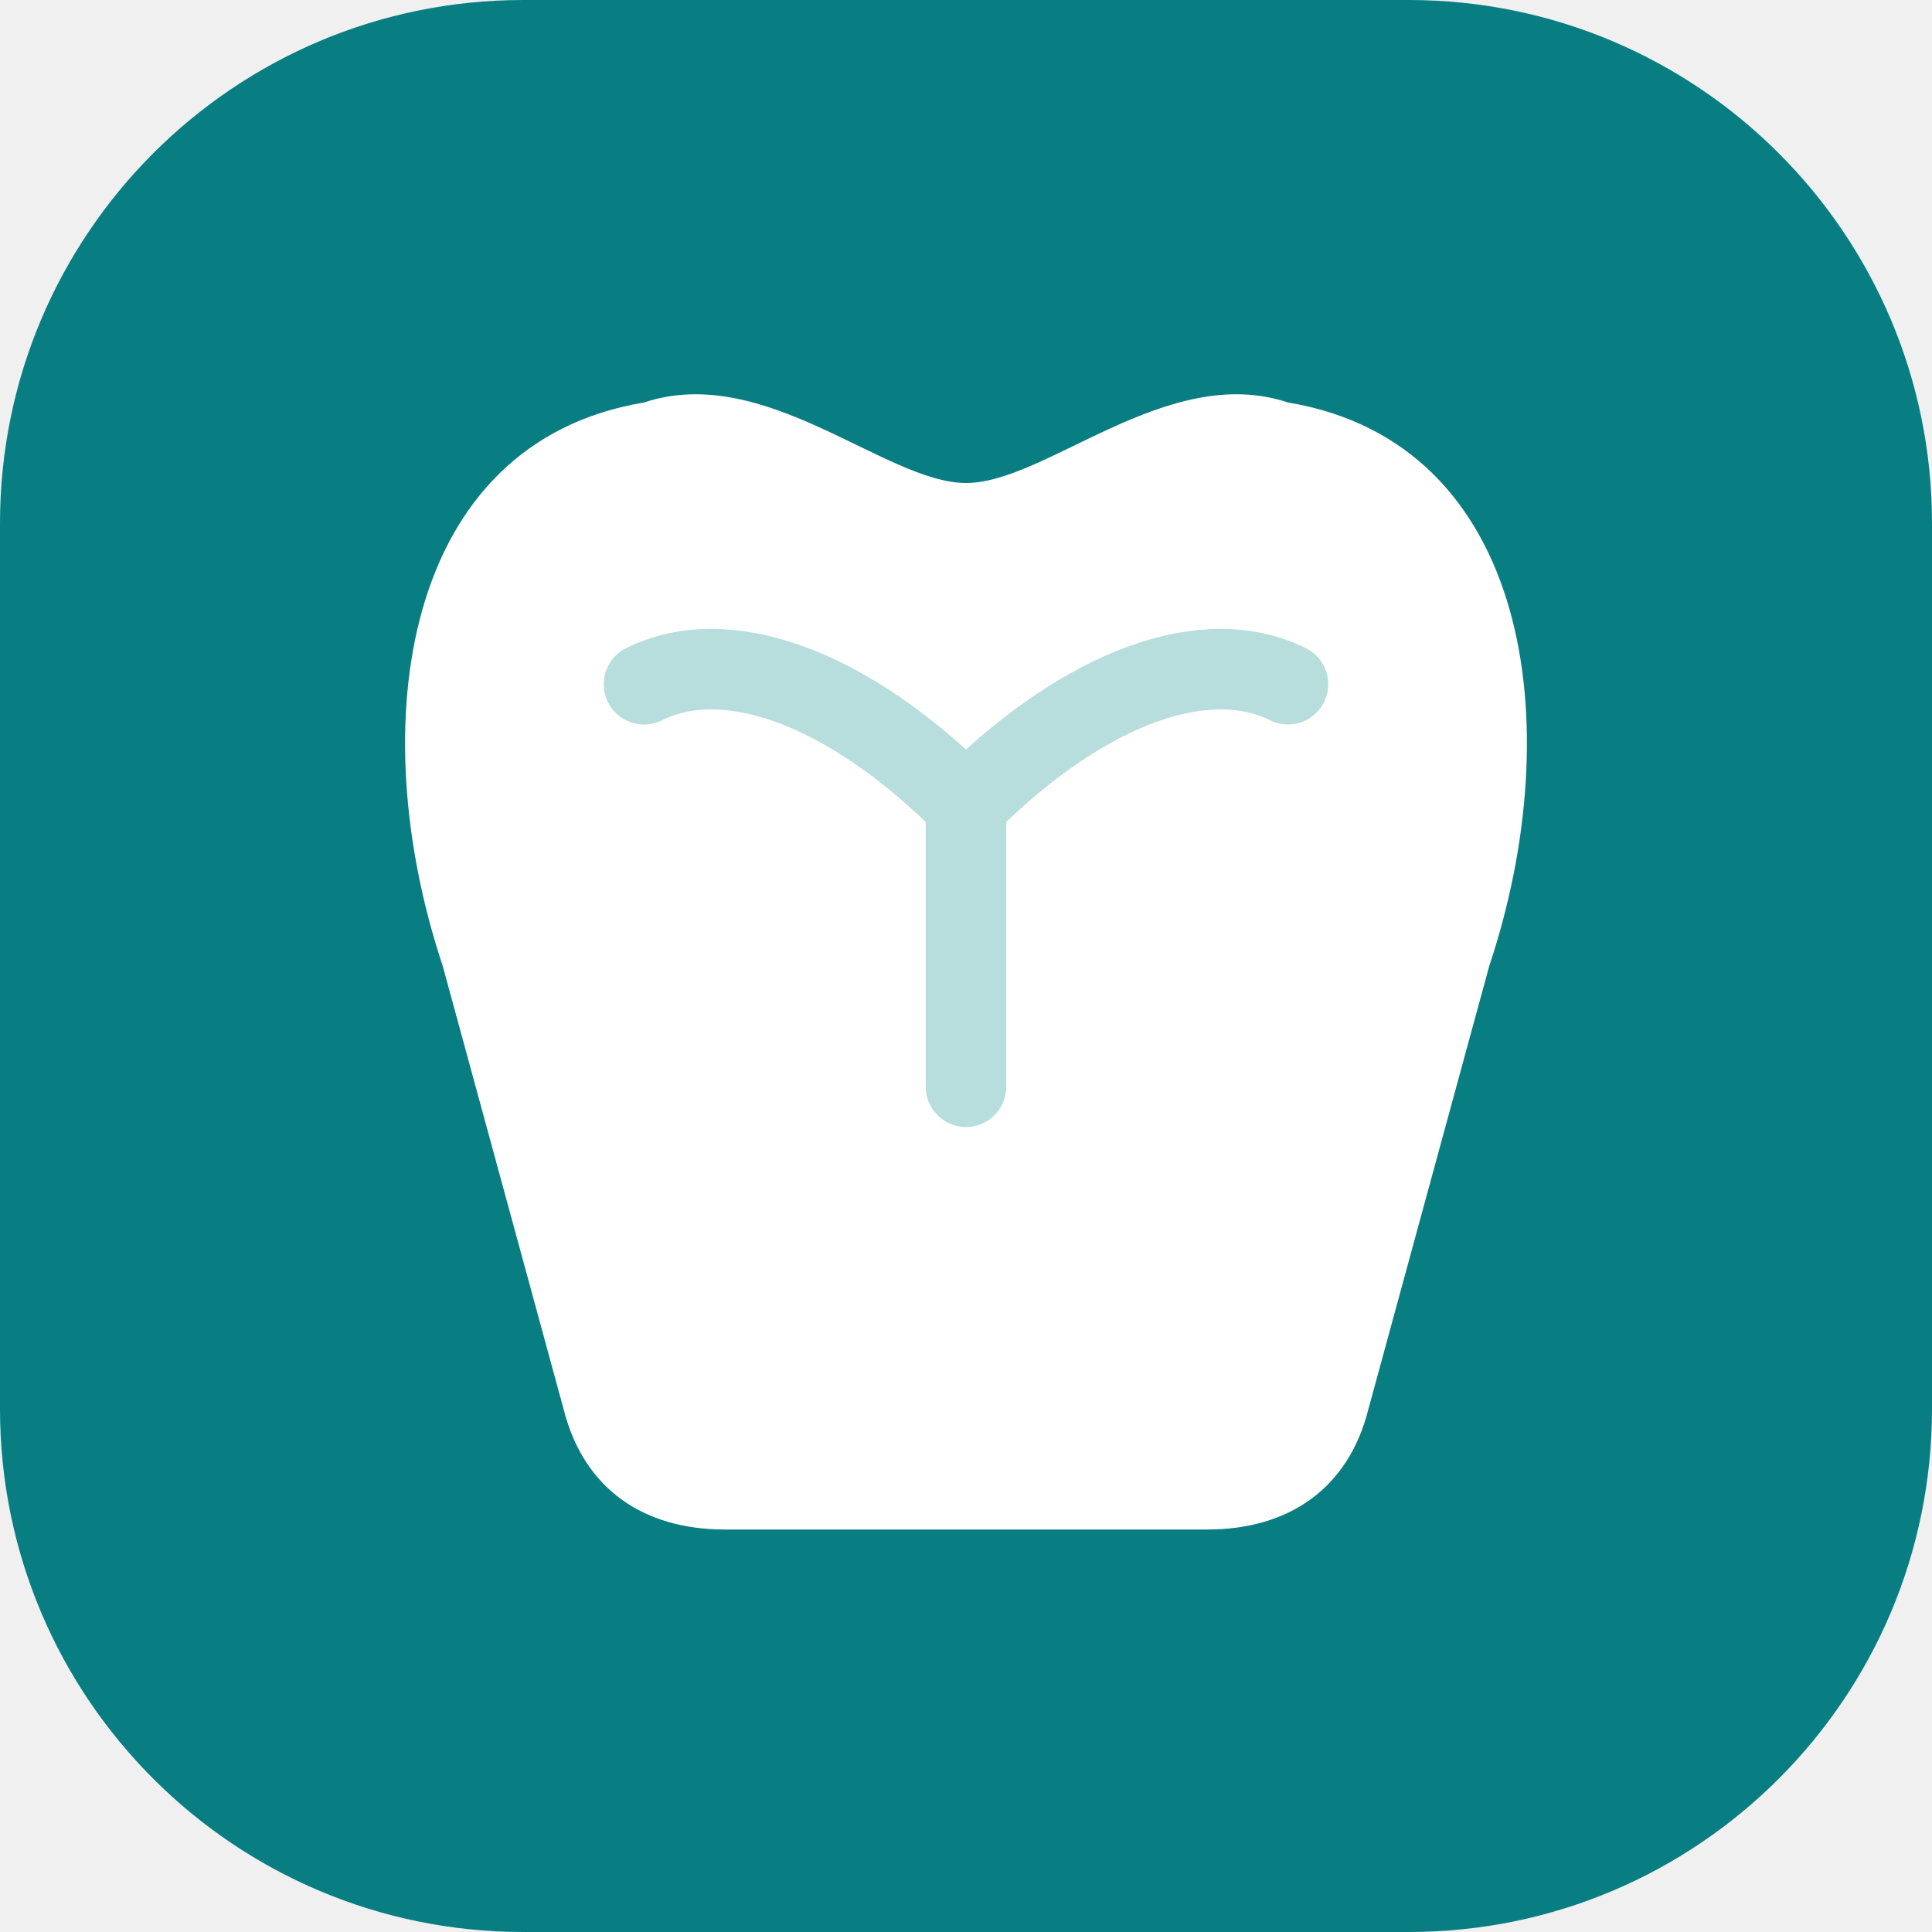
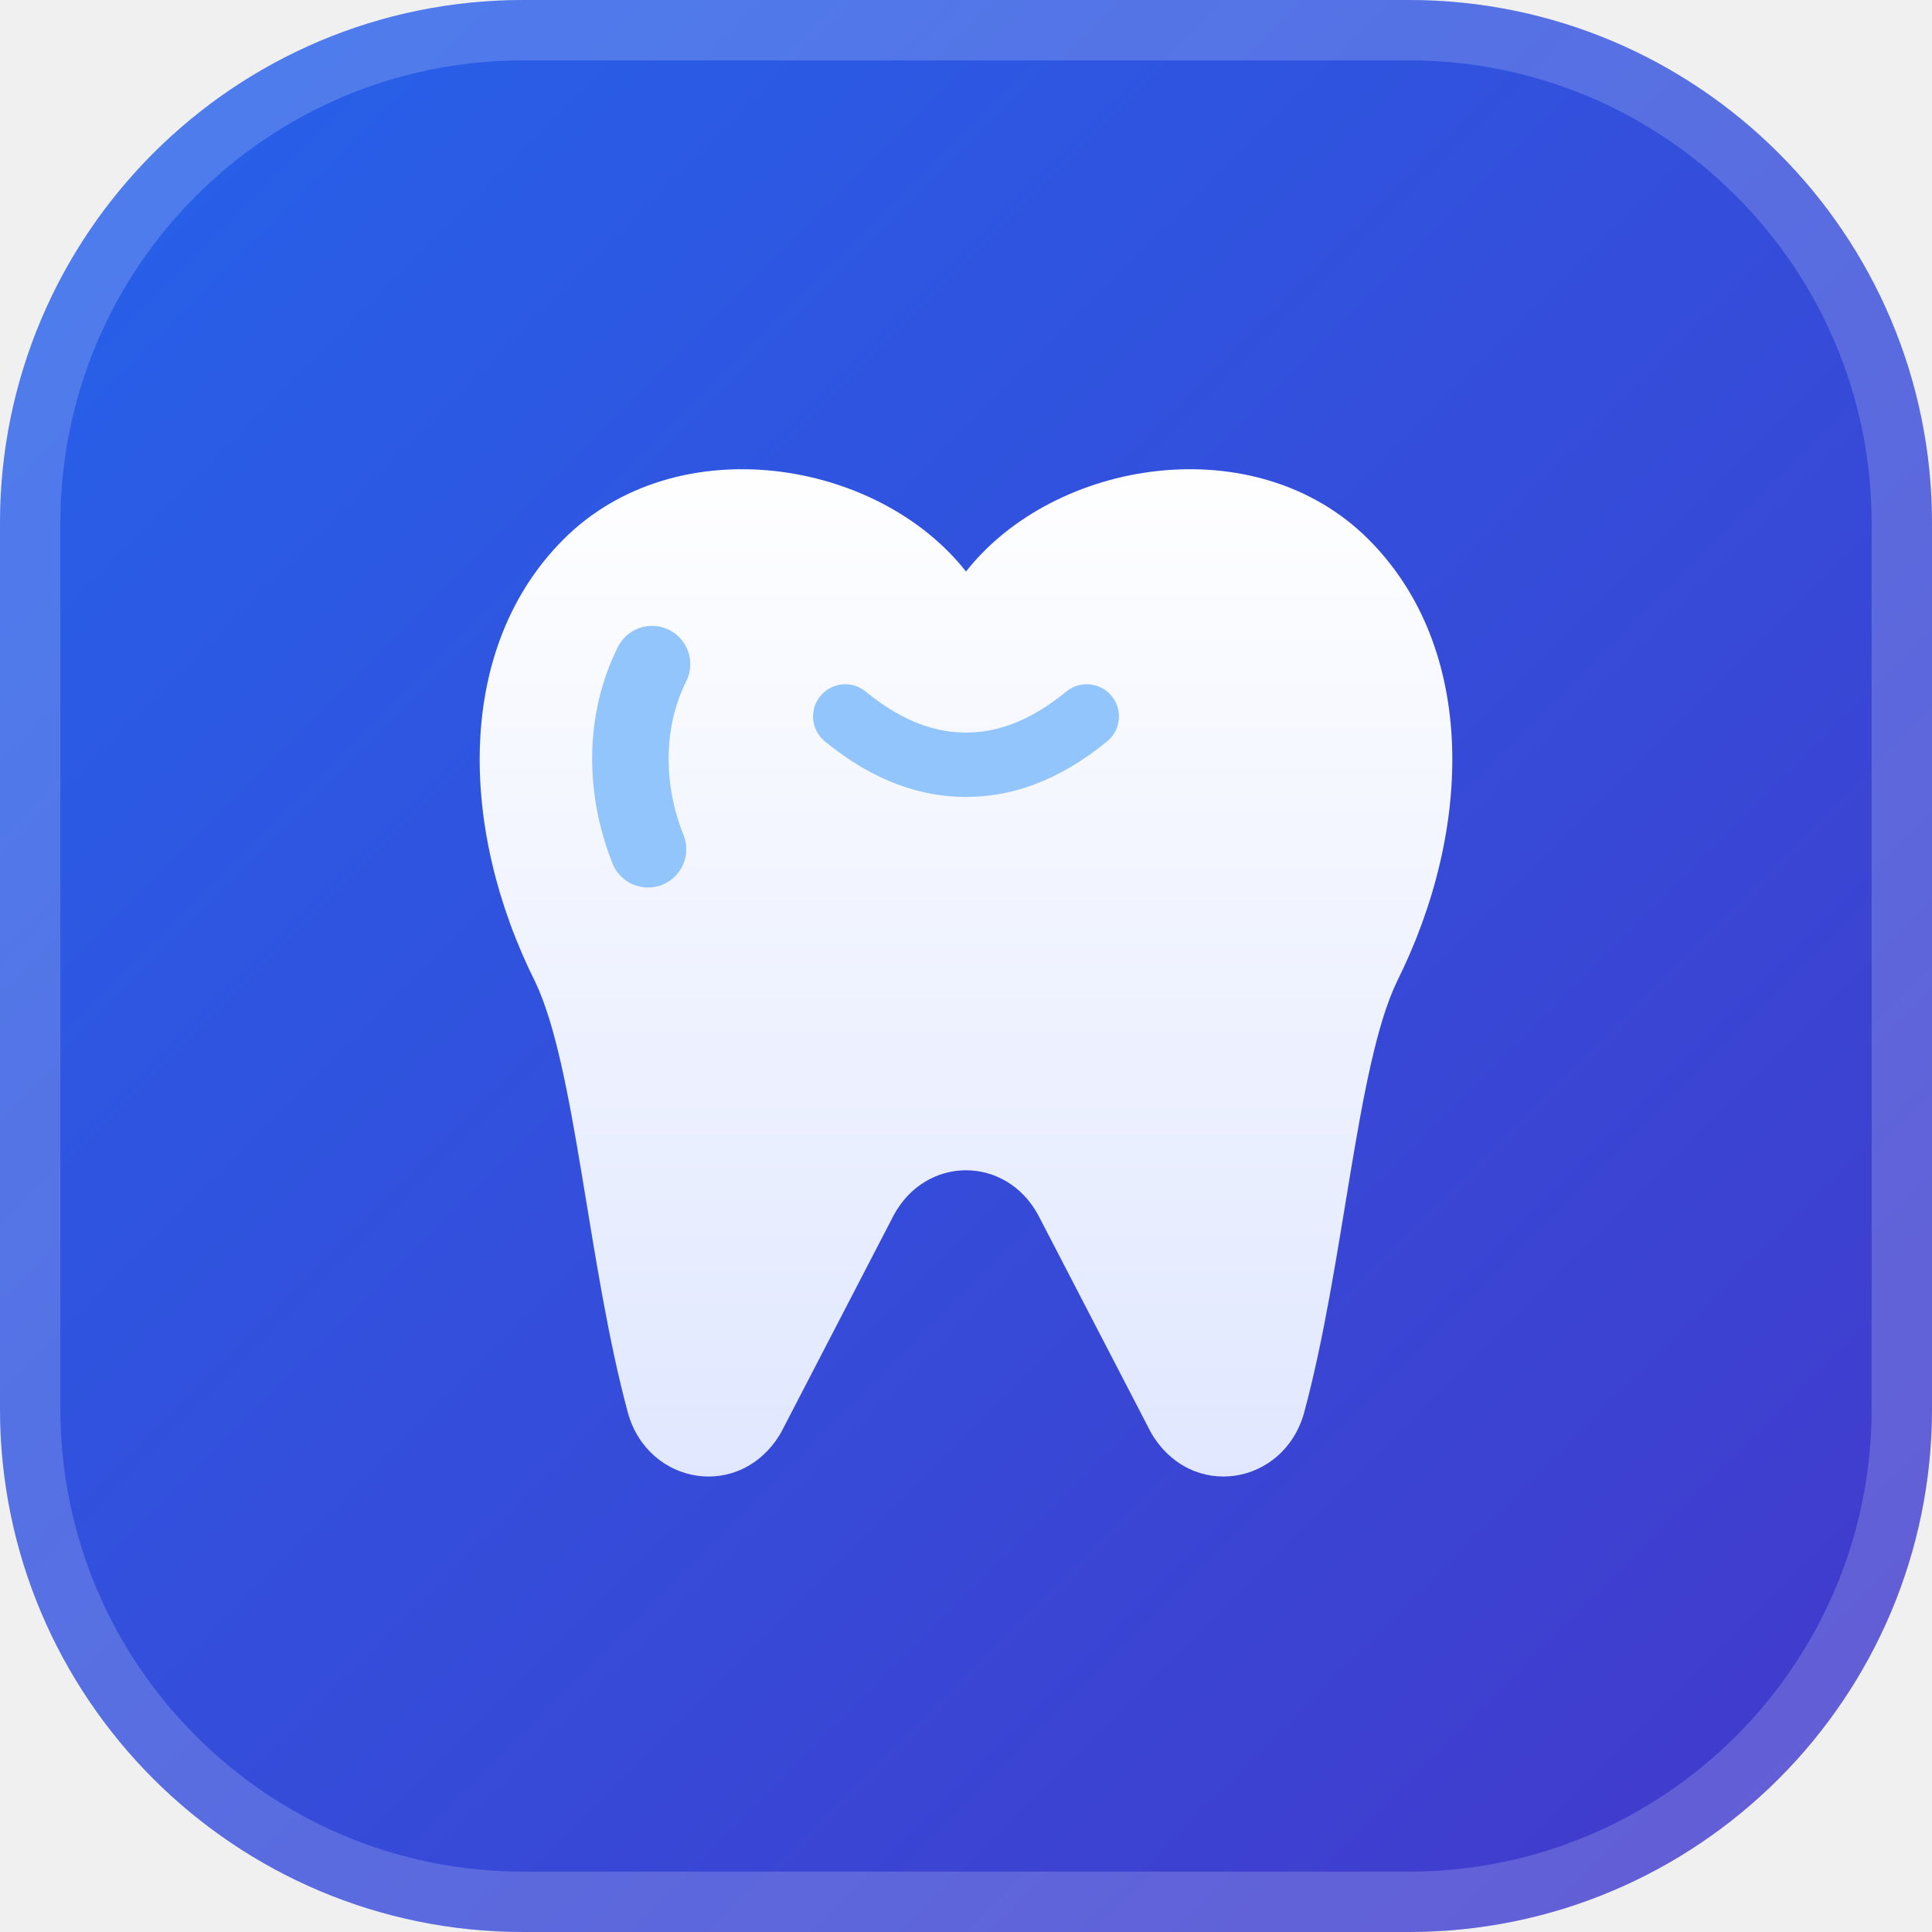
<svg xmlns="http://www.w3.org/2000/svg" viewBox="0 0 48 48">
-   <rect width="48" height="48" rx="13" fill="#087e82" />
-   <path d="M11 24c-2-6-1-13 5-14 3-1 6 2 8 2s5-3 8-2c6 1 7 8 5 14l-3 11c-.5 2-2 3-4 3H18c-2 0-3.5-1-4-3z" fill="#fff" />
-   <path d="M16 17c2-1 5 0 8 3 3-3 6-4 8-3M24 20v7" fill="none" stroke="#b7dedc" stroke-width="2" stroke-linecap="round" stroke-linejoin="round" />
+   <defs>
+     <linearGradient id="toothLogoBg" x1="0" y1="0" x2="48" y2="48" gradientUnits="userSpaceOnUse">
+       <stop offset="0%" stop-color="#2563eb" />
+       <stop offset="100%" stop-color="#4338ca" />
+     </linearGradient>
+     <linearGradient id="toothBody" x1="24" y1="11" x2="24" y2="37" gradientUnits="userSpaceOnUse">
+       <stop offset="0%" stop-color="#ffffff" />
+       <stop offset="100%" stop-color="#e0e7ff" />
+     </linearGradient>
+   </defs>
+   <rect width="48" height="48" rx="13" fill="url(#toothLogoBg)" />
+   <rect x="0.75" y="0.75" width="46.5" height="46.5" rx="12.25" fill="none" stroke="#ffffff" stroke-opacity="0.18" stroke-width="1.5" />
+   <path d="M24 14.2C21.8 11.4 16.8 10.6 14 13.4C11.3 16.1 11.4 20.6 13.3 24.4C14.3 26.5 14.6 31.4 15.6 35.1C16.1 36.9 18.4 37.3 19.4 35.6L22.2 30.2C23 28.7 25 28.7 25.8 30.2L28.6 35.6C29.6 37.3 31.9 36.9 32.4 35.1C33.4 31.4 33.7 26.5 34.7 24.4C36.6 20.6 36.7 16.1 34 13.4C31.2 10.6 26.2 11.4 24 14.2Z" fill="url(#toothBody)" />
+   <path d="M16.2 16.5c-.7 1.4-.7 3.1-.1 4.6" fill="none" stroke="#93c5fd" stroke-width="1.9" stroke-linecap="round" />
+   <path d="M21 17.8c1.1.9 2.1 1.2 3 1.2s1.9-.3 3-1.2" fill="none" stroke="#93c5fd" stroke-width="1.6" stroke-linecap="round" />
</svg>
